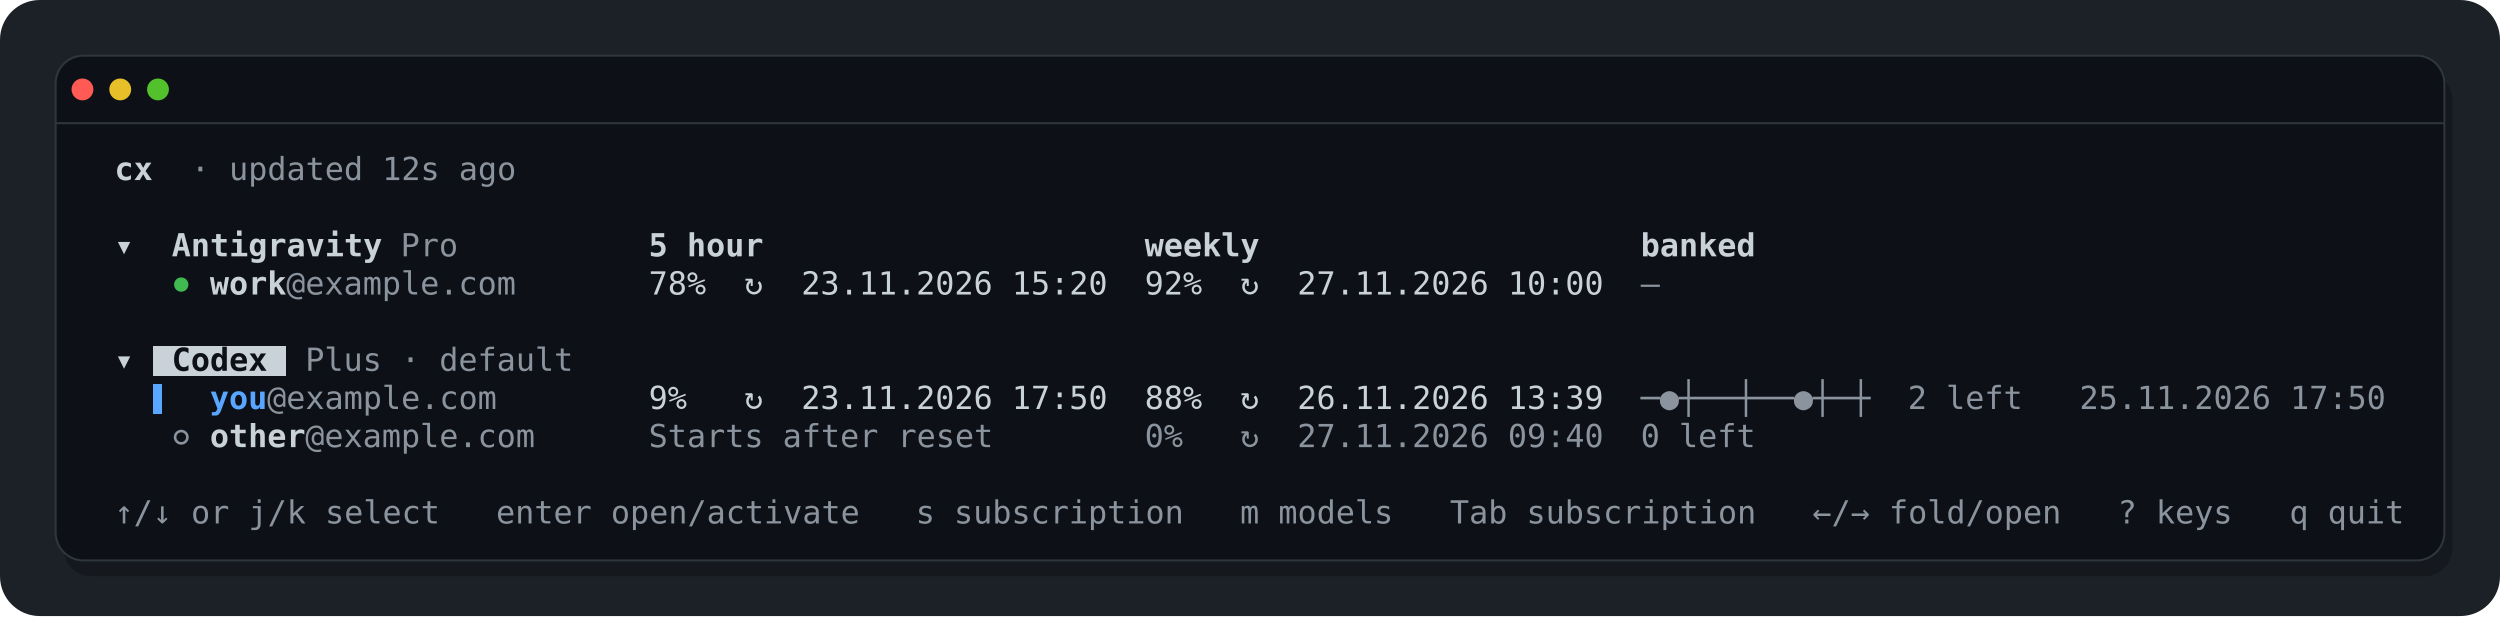
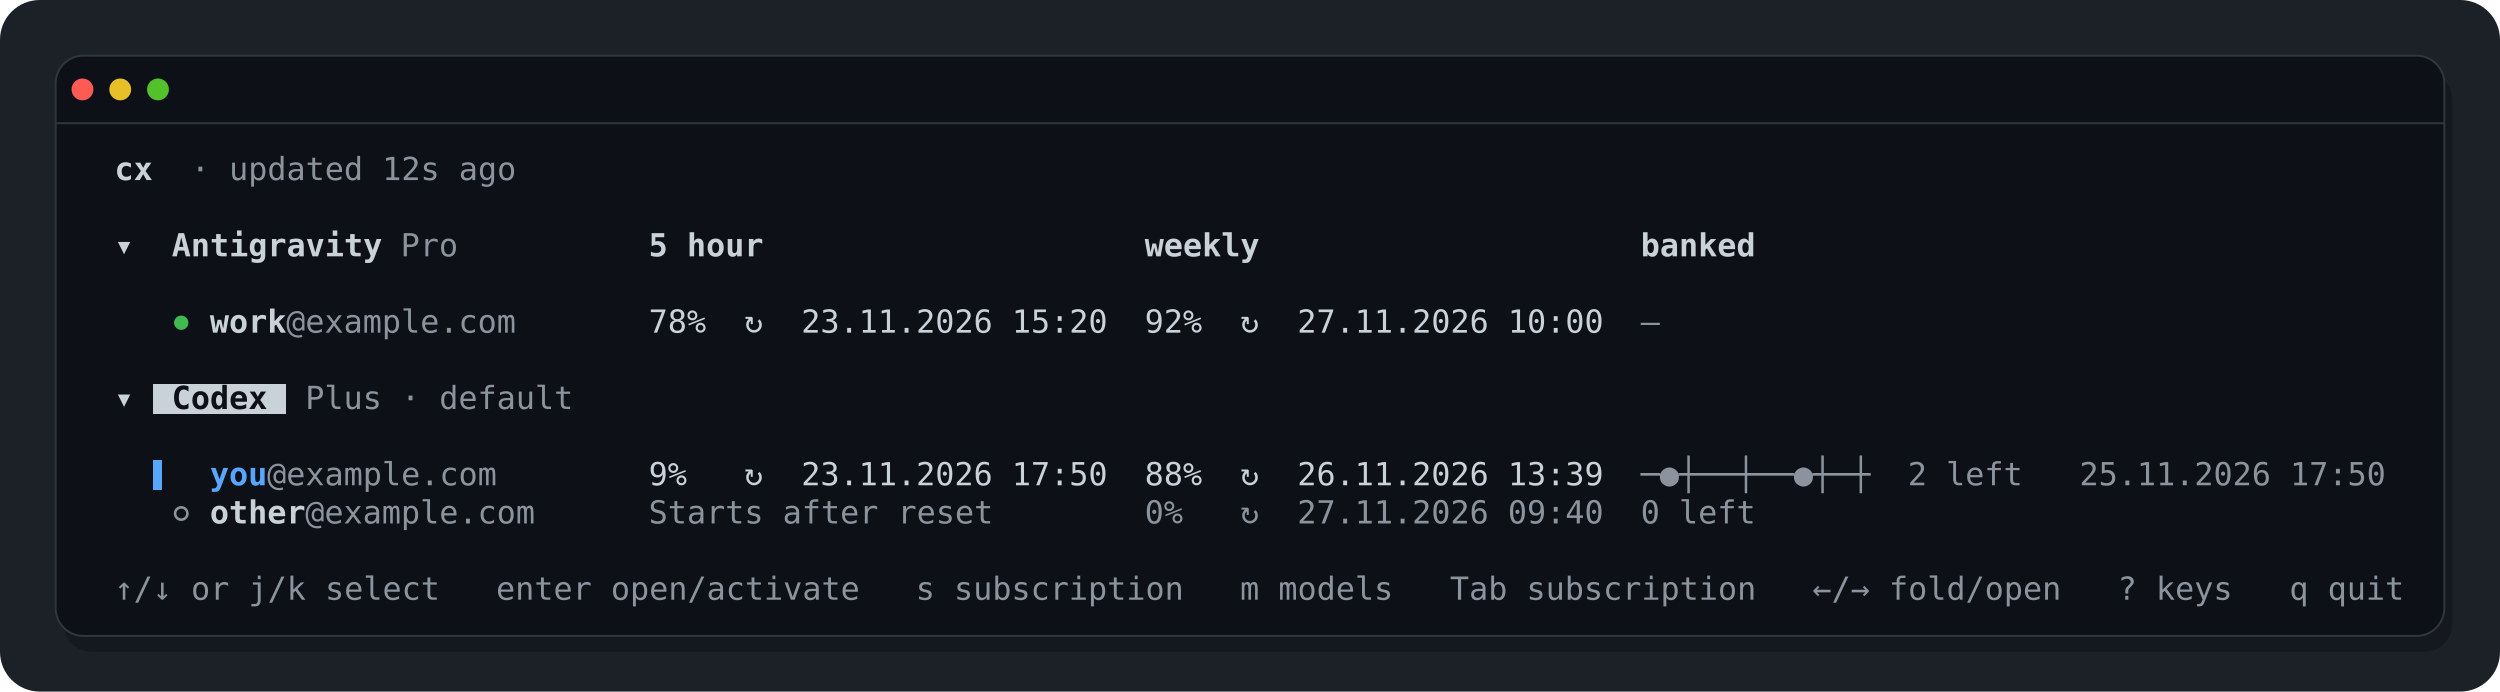
- <svg xmlns="http://www.w3.org/2000/svg" width="1258" height="310" viewBox="0 0 1258 310" role="img" aria-label="cx dashboard with aligned quota columns for Antigravity and Codex" font-family="'JetBrains Mono','JetBrainsMono Nerd Font','SF Mono',SFMono-Regular,ui-monospace,Menlo,Consolas,'DejaVu Sans Mono','Liberation Mono',monospace" font-size="16px" fill="#c9d1d9" style="font-variant-ligatures:none">
+ <svg xmlns="http://www.w3.org/2000/svg" width="1258" height="348" viewBox="0 0 1258 348" role="img" aria-label="cx dashboard with aligned quota columns for Antigravity and Codex" font-family="'JetBrains Mono','JetBrainsMono Nerd Font','SF Mono',SFMono-Regular,ui-monospace,Menlo,Consolas,'DejaVu Sans Mono','Liberation Mono',monospace" font-size="16px" fill="#c9d1d9" style="font-variant-ligatures:none">
  <defs>
    <clipPath id="card">
-       <rect x="0" y="0" width="1202" height="254" rx="14" />
+       <rect x="0" y="0" width="1202" height="292" rx="14" />
    </clipPath>
  </defs>
-   <rect width="1258" height="310" rx="20" fill="#1c2128" />
-   <rect x="32" y="36" width="1202" height="254" rx="14" fill="#000000" opacity="0.24" />
+   <rect width="1258" height="348" rx="20" fill="#1c2128" />
+   <rect x="32" y="36" width="1202" height="292" rx="14" fill="#000000" opacity="0.24" />
  <g transform="translate(28 28)">
-     <rect x="0" y="0" width="1202" height="254" rx="14" fill="#0d1117" stroke="#30363d" stroke-width="1" />
+     <rect x="0" y="0" width="1202" height="292" rx="14" fill="#0d1117" stroke="#30363d" stroke-width="1" />
    <g clip-path="url(#card)">
      <line x1="0" y1="34" x2="1202" y2="34" stroke="#30363d" stroke-width="1" />
      <circle cx="13.5" cy="17" r="5.5" fill="#ff5a54" />
      <circle cx="32.5" cy="17" r="5.5" fill="#e6bf29" />
      <circle cx="51.5" cy="17" r="5.5" fill="#52c12b" />
      <text x="29.6" y="62.6" textLength="19.2" font-weight="600">cx</text>
      <text x="68" y="62.6" textLength="163.2" fill="#8b949e">· updated 12s ago</text>
      <text x="29.6" y="101" textLength="9.6">▾</text>
      <text x="58.4" y="101" textLength="105.6" font-weight="600">Antigravity</text>
      <text x="173.6" y="101" textLength="28.8" fill="#8b949e">Pro</text>
      <text x="298.4" y="101" textLength="57.6" font-weight="600">5 hour</text>
      <text x="548" y="101" textLength="57.6" font-weight="600">weekly</text>
      <text x="797.6" y="101" textLength="57.6" font-weight="600">banked</text>
-       <circle cx="63.2" cy="115.2" r="3.6" fill="#3fb950" />
-       <text x="77.6" y="120.2" textLength="38.4" font-weight="600">work</text>
-       <text x="116" y="120.2" textLength="115.2" fill="#8b949e">@example.com</text>
-       <text x="298.4" y="120.2" textLength="28.8">78%</text>
-       <text x="346.4" y="120.2" textLength="9.6">↻</text>
-       <text x="375.2" y="120.2" textLength="153.6">23.11.2026 15:20</text>
-       <text x="548" y="120.2" textLength="28.8">92%</text>
-       <text x="596" y="120.2" textLength="9.6">↻</text>
-       <text x="624.8" y="120.2" textLength="153.6">27.11.2026 10:00</text>
-       <text x="797.6" y="120.2" textLength="9.6" fill="#8b949e">—</text>
-       <text x="29.6" y="158.6" textLength="9.6">▾</text>
-       <rect x="48.8" y="146" width="67.2" height="15.2" fill="#c9d1d9" shape-rendering="crispEdges" />
-       <text x="58.4" y="158.6" textLength="48" fill="#0d1117" font-weight="600">Codex</text>
-       <text x="125.6" y="158.6" textLength="134.4" fill="#8b949e">Plus · default</text>
-       <rect x="48.8" y="165.2" width="4.8" height="15.2" fill="#58a6ff" shape-rendering="crispEdges" />
-       <text x="77.6" y="177.8" textLength="28.8" fill="#58a6ff" font-weight="600">you</text>
-       <text x="106.4" y="177.8" textLength="115.2" fill="#8b949e">@example.com</text>
-       <text x="298.4" y="177.8" textLength="19.2">9%</text>
-       <text x="346.4" y="177.8" textLength="9.6">↻</text>
-       <text x="375.2" y="177.8" textLength="153.6">23.11.2026 17:50</text>
-       <text x="548" y="177.8" textLength="28.8">88%</text>
-       <text x="596" y="177.8" textLength="9.6">↻</text>
-       <text x="624.8" y="177.8" textLength="153.6">26.11.2026 13:39</text>
-       <text x="797.6" y="177.8" textLength="115.2" fill="#8b949e">─●┼──┼──●┼─┼</text>
-       <text x="932" y="177.8" textLength="57.6" fill="#8b949e">2 left</text>
-       <text x="1018.4" y="177.8" textLength="153.6" fill="#8b949e">25.11.2026 17:50</text>
-       <circle cx="63.2" cy="192" r="3.1" fill="none" stroke="#8b949e" stroke-width="1.3" />
-       <text x="77.6" y="197" textLength="48" font-weight="600">other</text>
-       <text x="125.6" y="197" textLength="115.2" fill="#8b949e">@example.com</text>
-       <text x="298.4" y="197" textLength="172.8" fill="#8b949e">Starts after reset</text>
-       <text x="548" y="197" textLength="19.2" fill="#8b949e">0%</text>
-       <text x="596" y="197" textLength="9.6" fill="#8b949e">↻</text>
-       <text x="624.8" y="197" textLength="153.6" fill="#8b949e">27.11.2026 09:40</text>
-       <text x="797.6" y="197" textLength="57.6" fill="#8b949e">0 left</text>
-       <text x="29.6" y="235.4" textLength="163.2" fill="#8b949e">↑/↓ or j/k select</text>
-       <text x="221.6" y="235.4" textLength="182.4" fill="#8b949e">enter open/activate</text>
-       <text x="432.8" y="235.4" textLength="134.4" fill="#8b949e">s subscription</text>
-       <text x="596" y="235.4" textLength="76.8" fill="#8b949e">m models</text>
-       <text x="701.6" y="235.4" textLength="153.6" fill="#8b949e">Tab subscription</text>
-       <text x="884" y="235.4" textLength="124.8" fill="#8b949e">←/→ fold/open</text>
-       <text x="1037.6" y="235.4" textLength="57.6" fill="#8b949e">? keys</text>
-       <text x="1124" y="235.4" textLength="57.6" fill="#8b949e">q quit</text>
+       <circle cx="63.2" cy="134.4" r="3.6" fill="#3fb950" />
+       <text x="77.6" y="139.4" textLength="38.4" font-weight="600">work</text>
+       <text x="116" y="139.4" textLength="115.2" fill="#8b949e">@example.com</text>
+       <text x="298.4" y="139.4" textLength="28.8">78%</text>
+       <text x="346.4" y="139.4" textLength="9.6">↻</text>
+       <text x="375.2" y="139.4" textLength="153.6">23.11.2026 15:20</text>
+       <text x="548" y="139.4" textLength="28.8">92%</text>
+       <text x="596" y="139.4" textLength="9.6">↻</text>
+       <text x="624.8" y="139.4" textLength="153.6">27.11.2026 10:00</text>
+       <text x="797.6" y="139.4" textLength="9.6" fill="#8b949e">—</text>
+       <text x="29.6" y="177.8" textLength="9.6">▾</text>
+       <rect x="48.8" y="165.2" width="67.2" height="15.2" fill="#c9d1d9" shape-rendering="crispEdges" />
+       <text x="58.4" y="177.8" textLength="48" fill="#0d1117" font-weight="600">Codex</text>
+       <text x="125.6" y="177.8" textLength="134.4" fill="#8b949e">Plus · default</text>
+       <rect x="48.8" y="203.6" width="4.8" height="15.2" fill="#58a6ff" shape-rendering="crispEdges" />
+       <text x="77.6" y="216.2" textLength="28.8" fill="#58a6ff" font-weight="600">you</text>
+       <text x="106.4" y="216.2" textLength="115.2" fill="#8b949e">@example.com</text>
+       <text x="298.4" y="216.2" textLength="19.2">9%</text>
+       <text x="346.4" y="216.2" textLength="9.6">↻</text>
+       <text x="375.2" y="216.2" textLength="153.6">23.11.2026 17:50</text>
+       <text x="548" y="216.2" textLength="28.8">88%</text>
+       <text x="596" y="216.2" textLength="9.6">↻</text>
+       <text x="624.8" y="216.2" textLength="153.6">26.11.2026 13:39</text>
+       <text x="797.6" y="216.2" textLength="115.2" fill="#8b949e">─●┼──┼──●┼─┼</text>
+       <text x="932" y="216.2" textLength="57.6" fill="#8b949e">2 left</text>
+       <text x="1018.4" y="216.2" textLength="153.6" fill="#8b949e">25.11.2026 17:50</text>
+       <circle cx="63.2" cy="230.4" r="3.1" fill="none" stroke="#8b949e" stroke-width="1.3" />
+       <text x="77.6" y="235.4" textLength="48" font-weight="600">other</text>
+       <text x="125.6" y="235.4" textLength="115.2" fill="#8b949e">@example.com</text>
+       <text x="298.4" y="235.4" textLength="172.8" fill="#8b949e">Starts after reset</text>
+       <text x="548" y="235.4" textLength="19.2" fill="#8b949e">0%</text>
+       <text x="596" y="235.4" textLength="9.6" fill="#8b949e">↻</text>
+       <text x="624.8" y="235.4" textLength="153.6" fill="#8b949e">27.11.2026 09:40</text>
+       <text x="797.6" y="235.4" textLength="57.6" fill="#8b949e">0 left</text>
+       <text x="29.6" y="273.8" textLength="163.2" fill="#8b949e">↑/↓ or j/k select</text>
+       <text x="221.6" y="273.8" textLength="182.4" fill="#8b949e">enter open/activate</text>
+       <text x="432.8" y="273.8" textLength="134.4" fill="#8b949e">s subscription</text>
+       <text x="596" y="273.8" textLength="76.8" fill="#8b949e">m models</text>
+       <text x="701.6" y="273.8" textLength="153.6" fill="#8b949e">Tab subscription</text>
+       <text x="884" y="273.8" textLength="124.8" fill="#8b949e">←/→ fold/open</text>
+       <text x="1037.6" y="273.8" textLength="57.6" fill="#8b949e">? keys</text>
+       <text x="1124" y="273.8" textLength="57.6" fill="#8b949e">q quit</text>
    </g>
  </g>
</svg>
